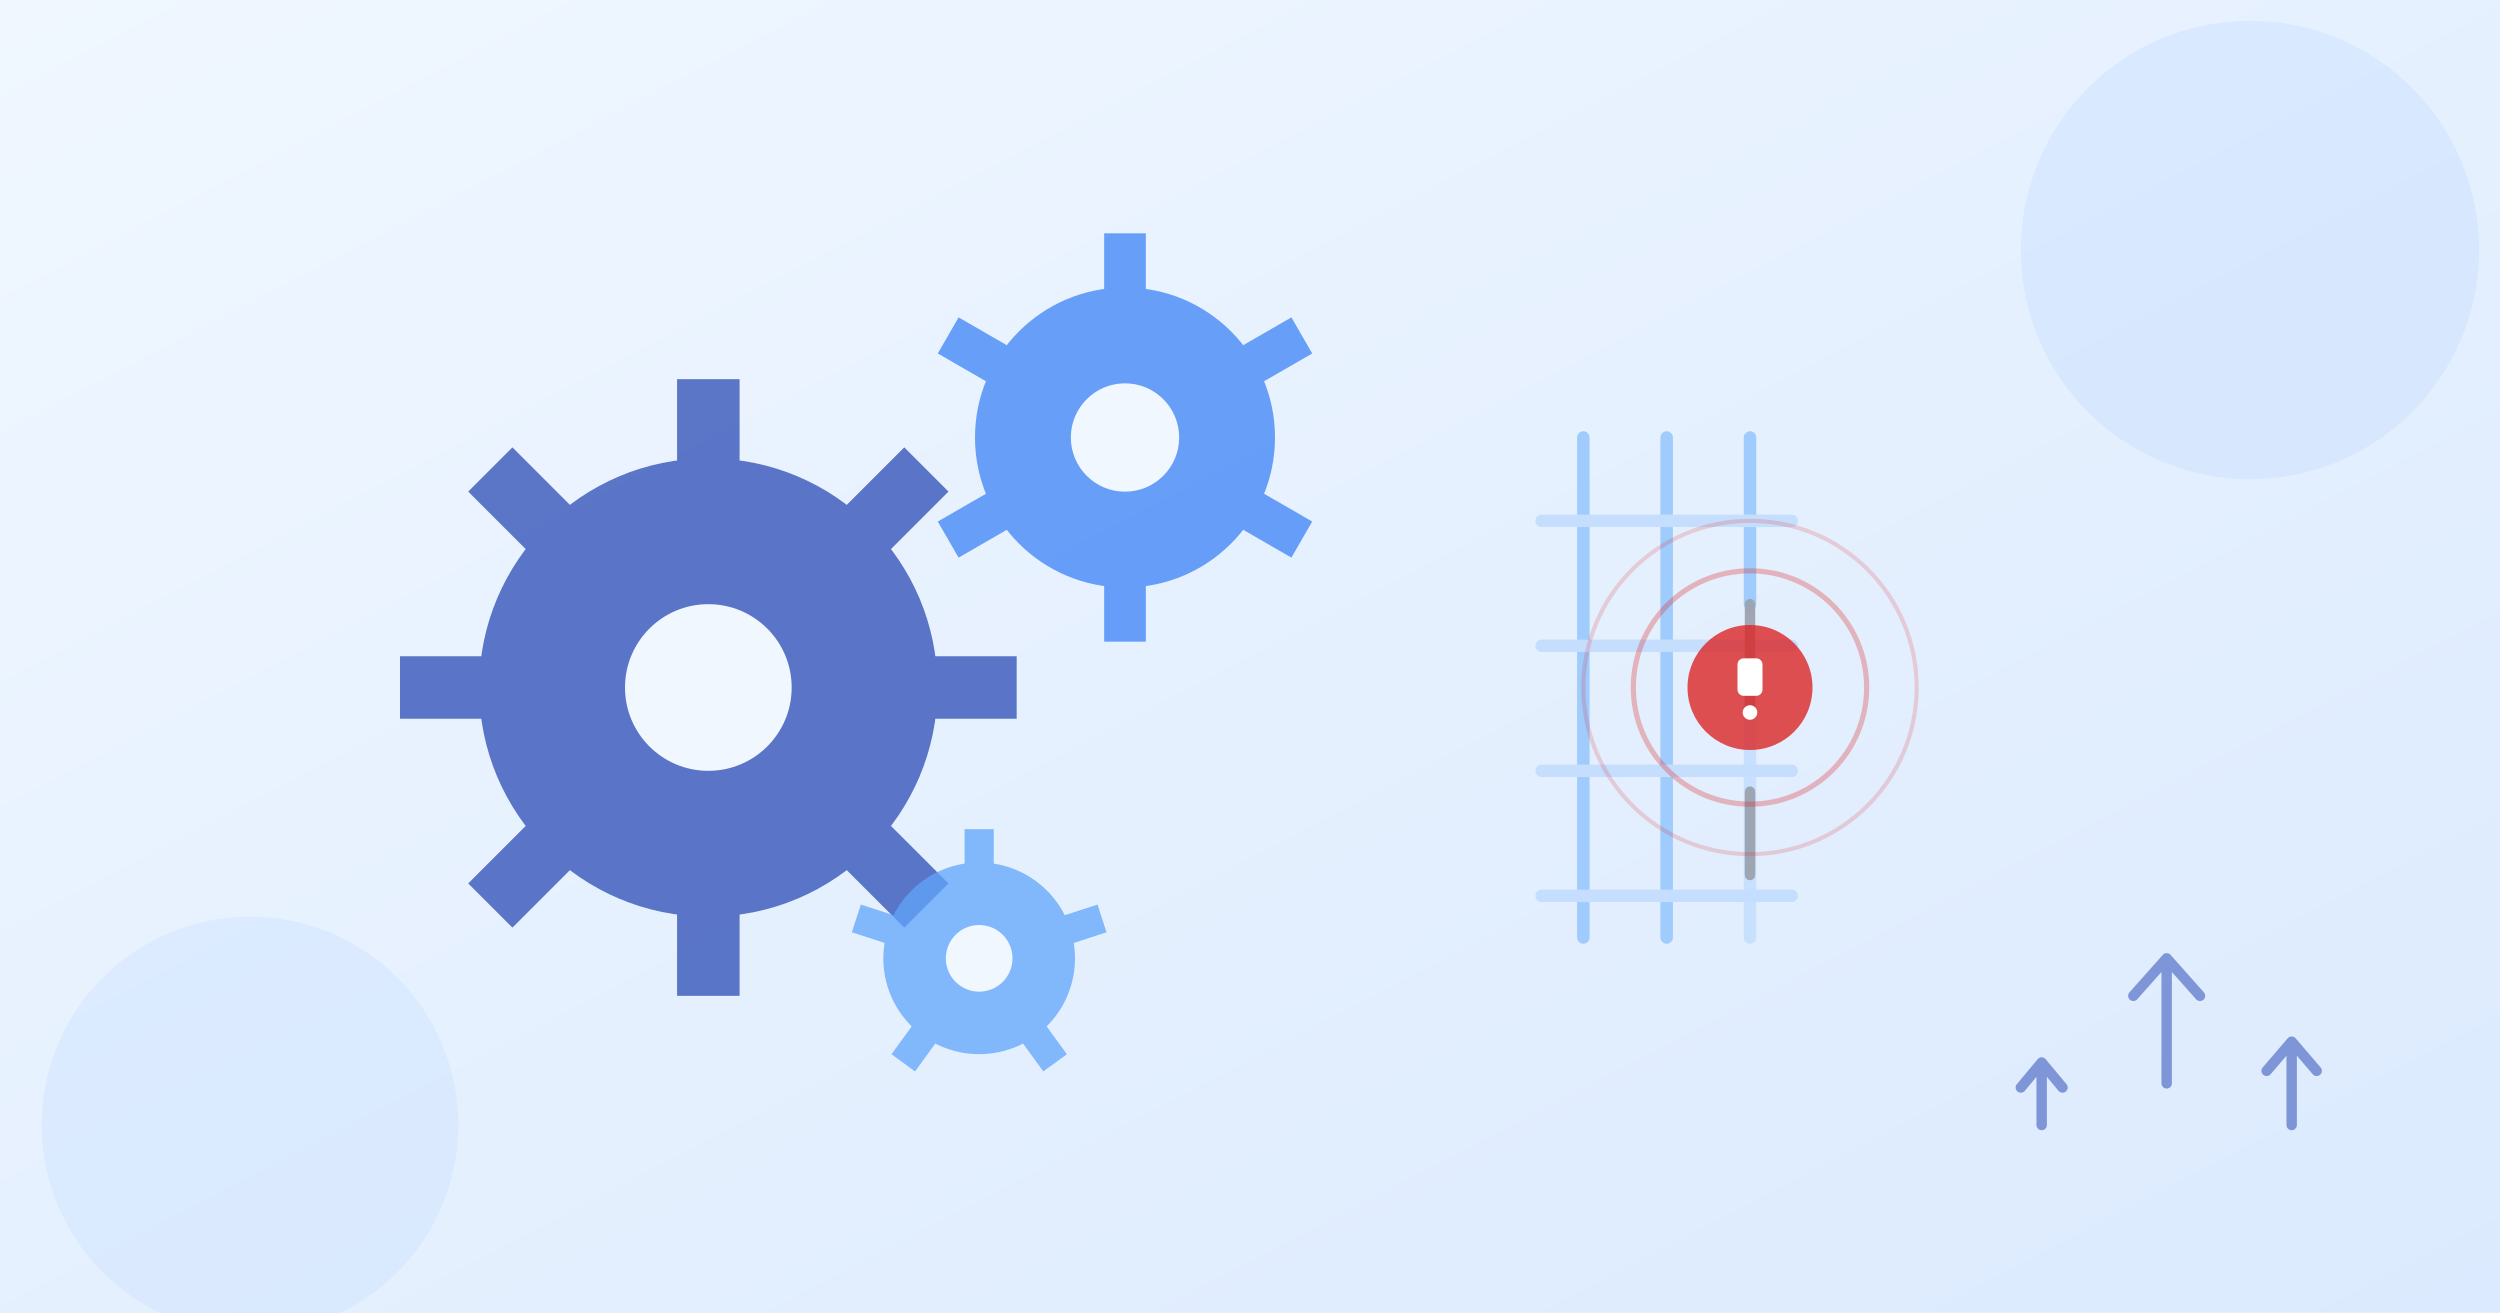
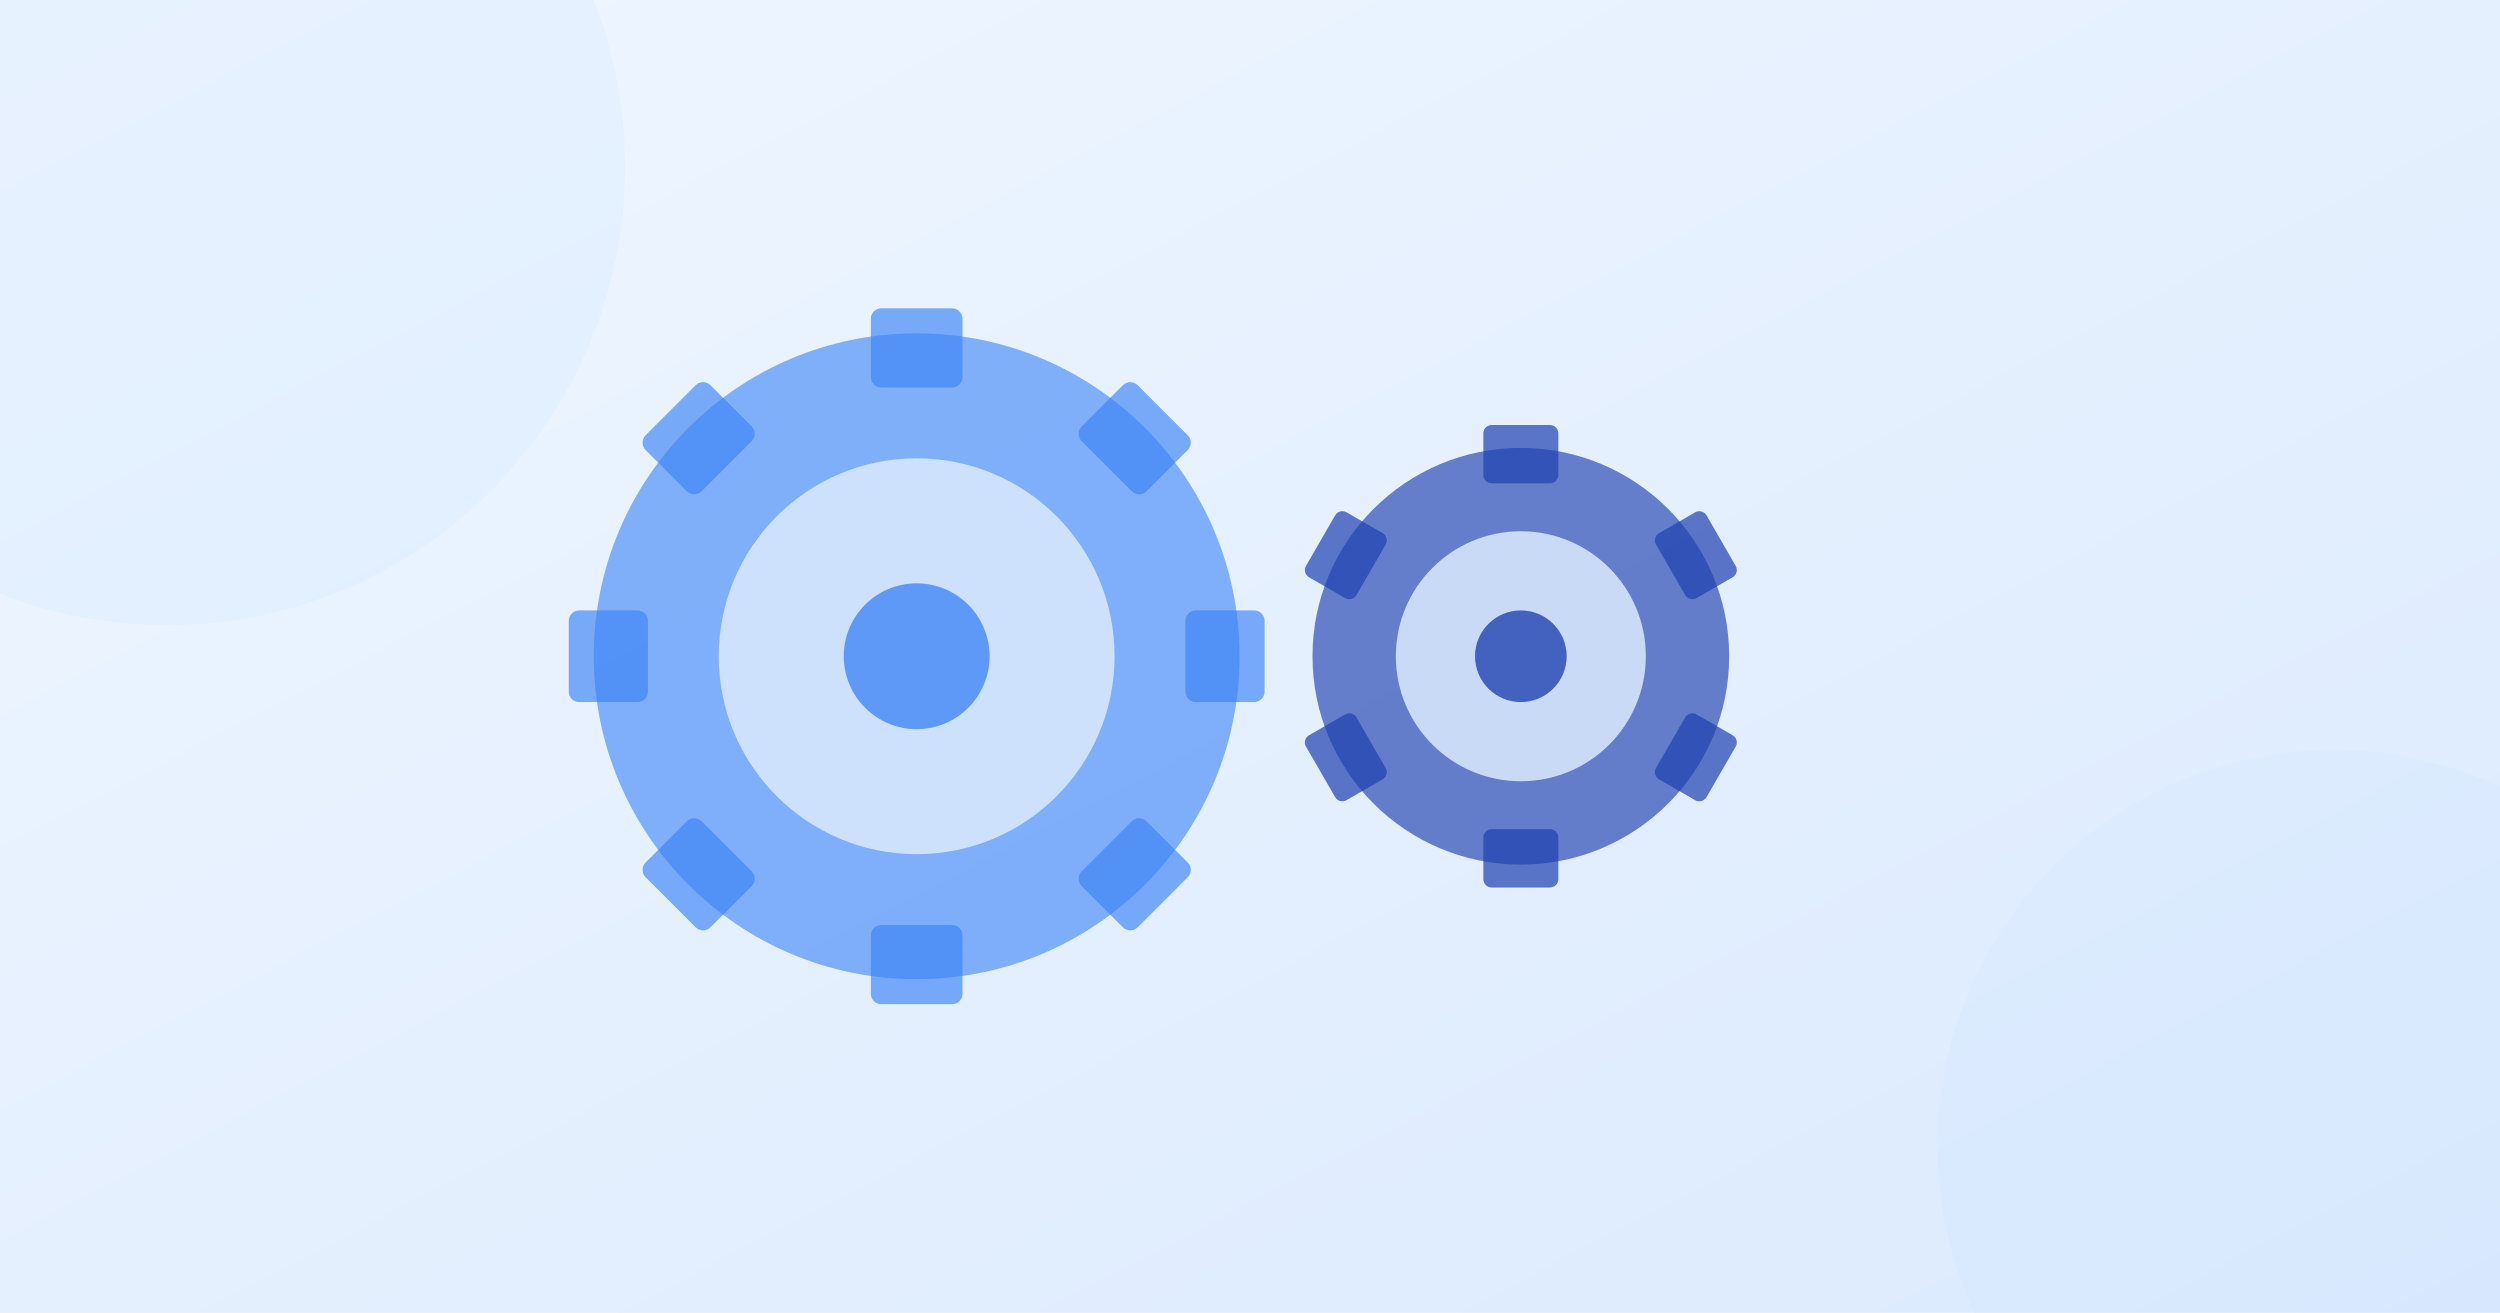
<svg xmlns="http://www.w3.org/2000/svg" width="1200" height="630" viewBox="0 0 1200 630">
  <defs>
-     <linearGradient id="bgGradS" x1="0" y1="0" x2="1" y2="1">
-       <stop offset="0" stop-color="#f0f7ff" />
-       <stop offset="1" stop-color="#dbeafe" />
+     <linearGradient id="bg" x1="0" y1="0" x2="1" y2="1">
+       <stop offset="0%" stop-color="#eff6ff" />
+       <stop offset="100%" stop-color="#dbeafe" />
    </linearGradient>
  </defs>
-   <rect width="1200" height="630" fill="url(#bgGradS)" />
-   <circle cx="1080" cy="120" r="110" fill="#bfdbfe" opacity="0.35" />
-   <circle cx="120" cy="540" r="100" fill="#bfdbfe" opacity="0.3" />
-   <g transform="translate(340,330)" fill="#1e40af" opacity="0.7">
-     <circle r="110" />
-     <rect x="-15" y="-148" width="30" height="40" transform="rotate(0)" />
-     <rect x="-15" y="-148" width="30" height="40" transform="rotate(45)" />
-     <rect x="-15" y="-148" width="30" height="40" transform="rotate(90)" />
-     <rect x="-15" y="-148" width="30" height="40" transform="rotate(135)" />
-     <rect x="-15" y="-148" width="30" height="40" transform="rotate(180)" />
-     <rect x="-15" y="-148" width="30" height="40" transform="rotate(225)" />
-     <rect x="-15" y="-148" width="30" height="40" transform="rotate(270)" />
-     <rect x="-15" y="-148" width="30" height="40" transform="rotate(315)" />
+   <rect width="1200" height="630" fill="url(#bg)" />
+   <circle cx="80" cy="80" r="220" fill="#bfdbfe" opacity="0.15" />
+   <circle cx="1120" cy="550" r="190" fill="#bfdbfe" opacity="0.12" />
+   <circle cx="440" cy="315" r="155" fill="#3b82f6" opacity="0.60" />
+   <circle cx="440" cy="315" r="95" fill="#dbeafe" opacity="0.85" />
+   <circle cx="440" cy="315" r="35" fill="#3b82f6" opacity="0.75" />
+   <g fill="#3b82f6" opacity="0.65">
+     <rect x="418" y="148" width="44" height="38" rx="5" transform="rotate(0 440 315)" />
+     <rect x="418" y="148" width="44" height="38" rx="5" transform="rotate(45 440 315)" />
+     <rect x="418" y="148" width="44" height="38" rx="5" transform="rotate(90 440 315)" />
+     <rect x="418" y="148" width="44" height="38" rx="5" transform="rotate(135 440 315)" />
+     <rect x="418" y="148" width="44" height="38" rx="5" transform="rotate(180 440 315)" />
+     <rect x="418" y="148" width="44" height="38" rx="5" transform="rotate(225 440 315)" />
+     <rect x="418" y="148" width="44" height="38" rx="5" transform="rotate(270 440 315)" />
+     <rect x="418" y="148" width="44" height="38" rx="5" transform="rotate(315 440 315)" />
  </g>
-   <circle cx="340" cy="330" r="40" fill="#f0f7ff" />
-   <g transform="translate(540,210)" fill="#3b82f6" opacity="0.75">
-     <circle r="72" />
-     <rect x="-10" y="-98" width="20" height="28" transform="rotate(0)" />
-     <rect x="-10" y="-98" width="20" height="28" transform="rotate(60)" />
-     <rect x="-10" y="-98" width="20" height="28" transform="rotate(120)" />
-     <rect x="-10" y="-98" width="20" height="28" transform="rotate(180)" />
-     <rect x="-10" y="-98" width="20" height="28" transform="rotate(240)" />
-     <rect x="-10" y="-98" width="20" height="28" transform="rotate(300)" />
-   </g>
-   <circle cx="540" cy="210" r="26" fill="#f0f7ff" />
-   <g transform="translate(470,460)" fill="#60a5fa" opacity="0.75">
-     <circle r="46" />
-     <rect x="-7" y="-62" width="14" height="20" transform="rotate(0)" />
-     <rect x="-7" y="-62" width="14" height="20" transform="rotate(72)" />
-     <rect x="-7" y="-62" width="14" height="20" transform="rotate(144)" />
-     <rect x="-7" y="-62" width="14" height="20" transform="rotate(216)" />
-     <rect x="-7" y="-62" width="14" height="20" transform="rotate(288)" />
-   </g>
-   <circle cx="470" cy="460" r="16" fill="#f0f7ff" />
-   <g transform="translate(800,330)" opacity="0.85">
-     <path d="M -40 -120 L -40 120" stroke="#93c5fd" stroke-width="6" stroke-linecap="round" />
-     <path d="M 0 -120 L 0 120" stroke="#93c5fd" stroke-width="6" stroke-linecap="round" />
-     <path d="M 40 -120 L 40 -40" stroke="#93c5fd" stroke-width="6" stroke-linecap="round" />
-     <path d="M 40 0 L 40 120" stroke="#93c5fd" stroke-width="6" stroke-linecap="round" opacity="0.4" />
-     <path d="M -60 -80 L 60 -80" stroke="#bfdbfe" stroke-width="6" stroke-linecap="round" />
-     <path d="M -60 -20 L 60 -20" stroke="#bfdbfe" stroke-width="6" stroke-linecap="round" />
-     <path d="M -60 40 L 60 40" stroke="#bfdbfe" stroke-width="6" stroke-linecap="round" />
-     <path d="M -60 100 L 60 100" stroke="#bfdbfe" stroke-width="6" stroke-linecap="round" />
-   </g>
-   <g transform="translate(840,-10)" opacity="0.95">
-     <line x1="0" y1="40" x2="0" y2="90" stroke="#9ca3af" stroke-width="5" stroke-linecap="round" transform="translate(0,260)" />
-     <line x1="0" y1="130" x2="0" y2="170" stroke="#9ca3af" stroke-width="5" stroke-linecap="round" transform="translate(0,260)" />
-   </g>
-   <g transform="translate(840,330)">
-     <circle r="30" fill="#dc2626" opacity="0.8" />
-     <rect x="-6" y="-14" width="12" height="18" rx="3" fill="#fff" />
-     <circle cx="0" cy="12" r="3.5" fill="#fff" />
-   </g>
-   <circle cx="840" cy="330" r="56" fill="none" stroke="#dc2626" stroke-width="2.5" opacity="0.3" />
-   <circle cx="840" cy="330" r="80" fill="none" stroke="#dc2626" stroke-width="2" opacity="0.18" />
-   <g stroke="#1e40af" stroke-width="5" stroke-linecap="round" fill="none" opacity="0.5">
-     <path d="M 1040 520 L 1040 460 M 1040 460 L 1024 478 M 1040 460 L 1056 478" />
-     <path d="M 1100 540 L 1100 500 M 1100 500 L 1088 514 M 1100 500 L 1112 514" />
-     <path d="M 980 540 L 980 510 M 980 510 L 970 522 M 980 510 L 990 522" />
+   <circle cx="730" cy="315" r="100" fill="#1e40af" opacity="0.65" />
+   <circle cx="730" cy="315" r="60" fill="#dbeafe" opacity="0.85" />
+   <circle cx="730" cy="315" r="22" fill="#1e40af" opacity="0.78" />
+   <g fill="#1e40af" opacity="0.70">
+     <rect x="712" y="204" width="36" height="28" rx="4" transform="rotate(0 730 315)" />
+     <rect x="712" y="204" width="36" height="28" rx="4" transform="rotate(60 730 315)" />
+     <rect x="712" y="204" width="36" height="28" rx="4" transform="rotate(120 730 315)" />
+     <rect x="712" y="204" width="36" height="28" rx="4" transform="rotate(180 730 315)" />
+     <rect x="712" y="204" width="36" height="28" rx="4" transform="rotate(240 730 315)" />
+     <rect x="712" y="204" width="36" height="28" rx="4" transform="rotate(300 730 315)" />
  </g>
</svg>
